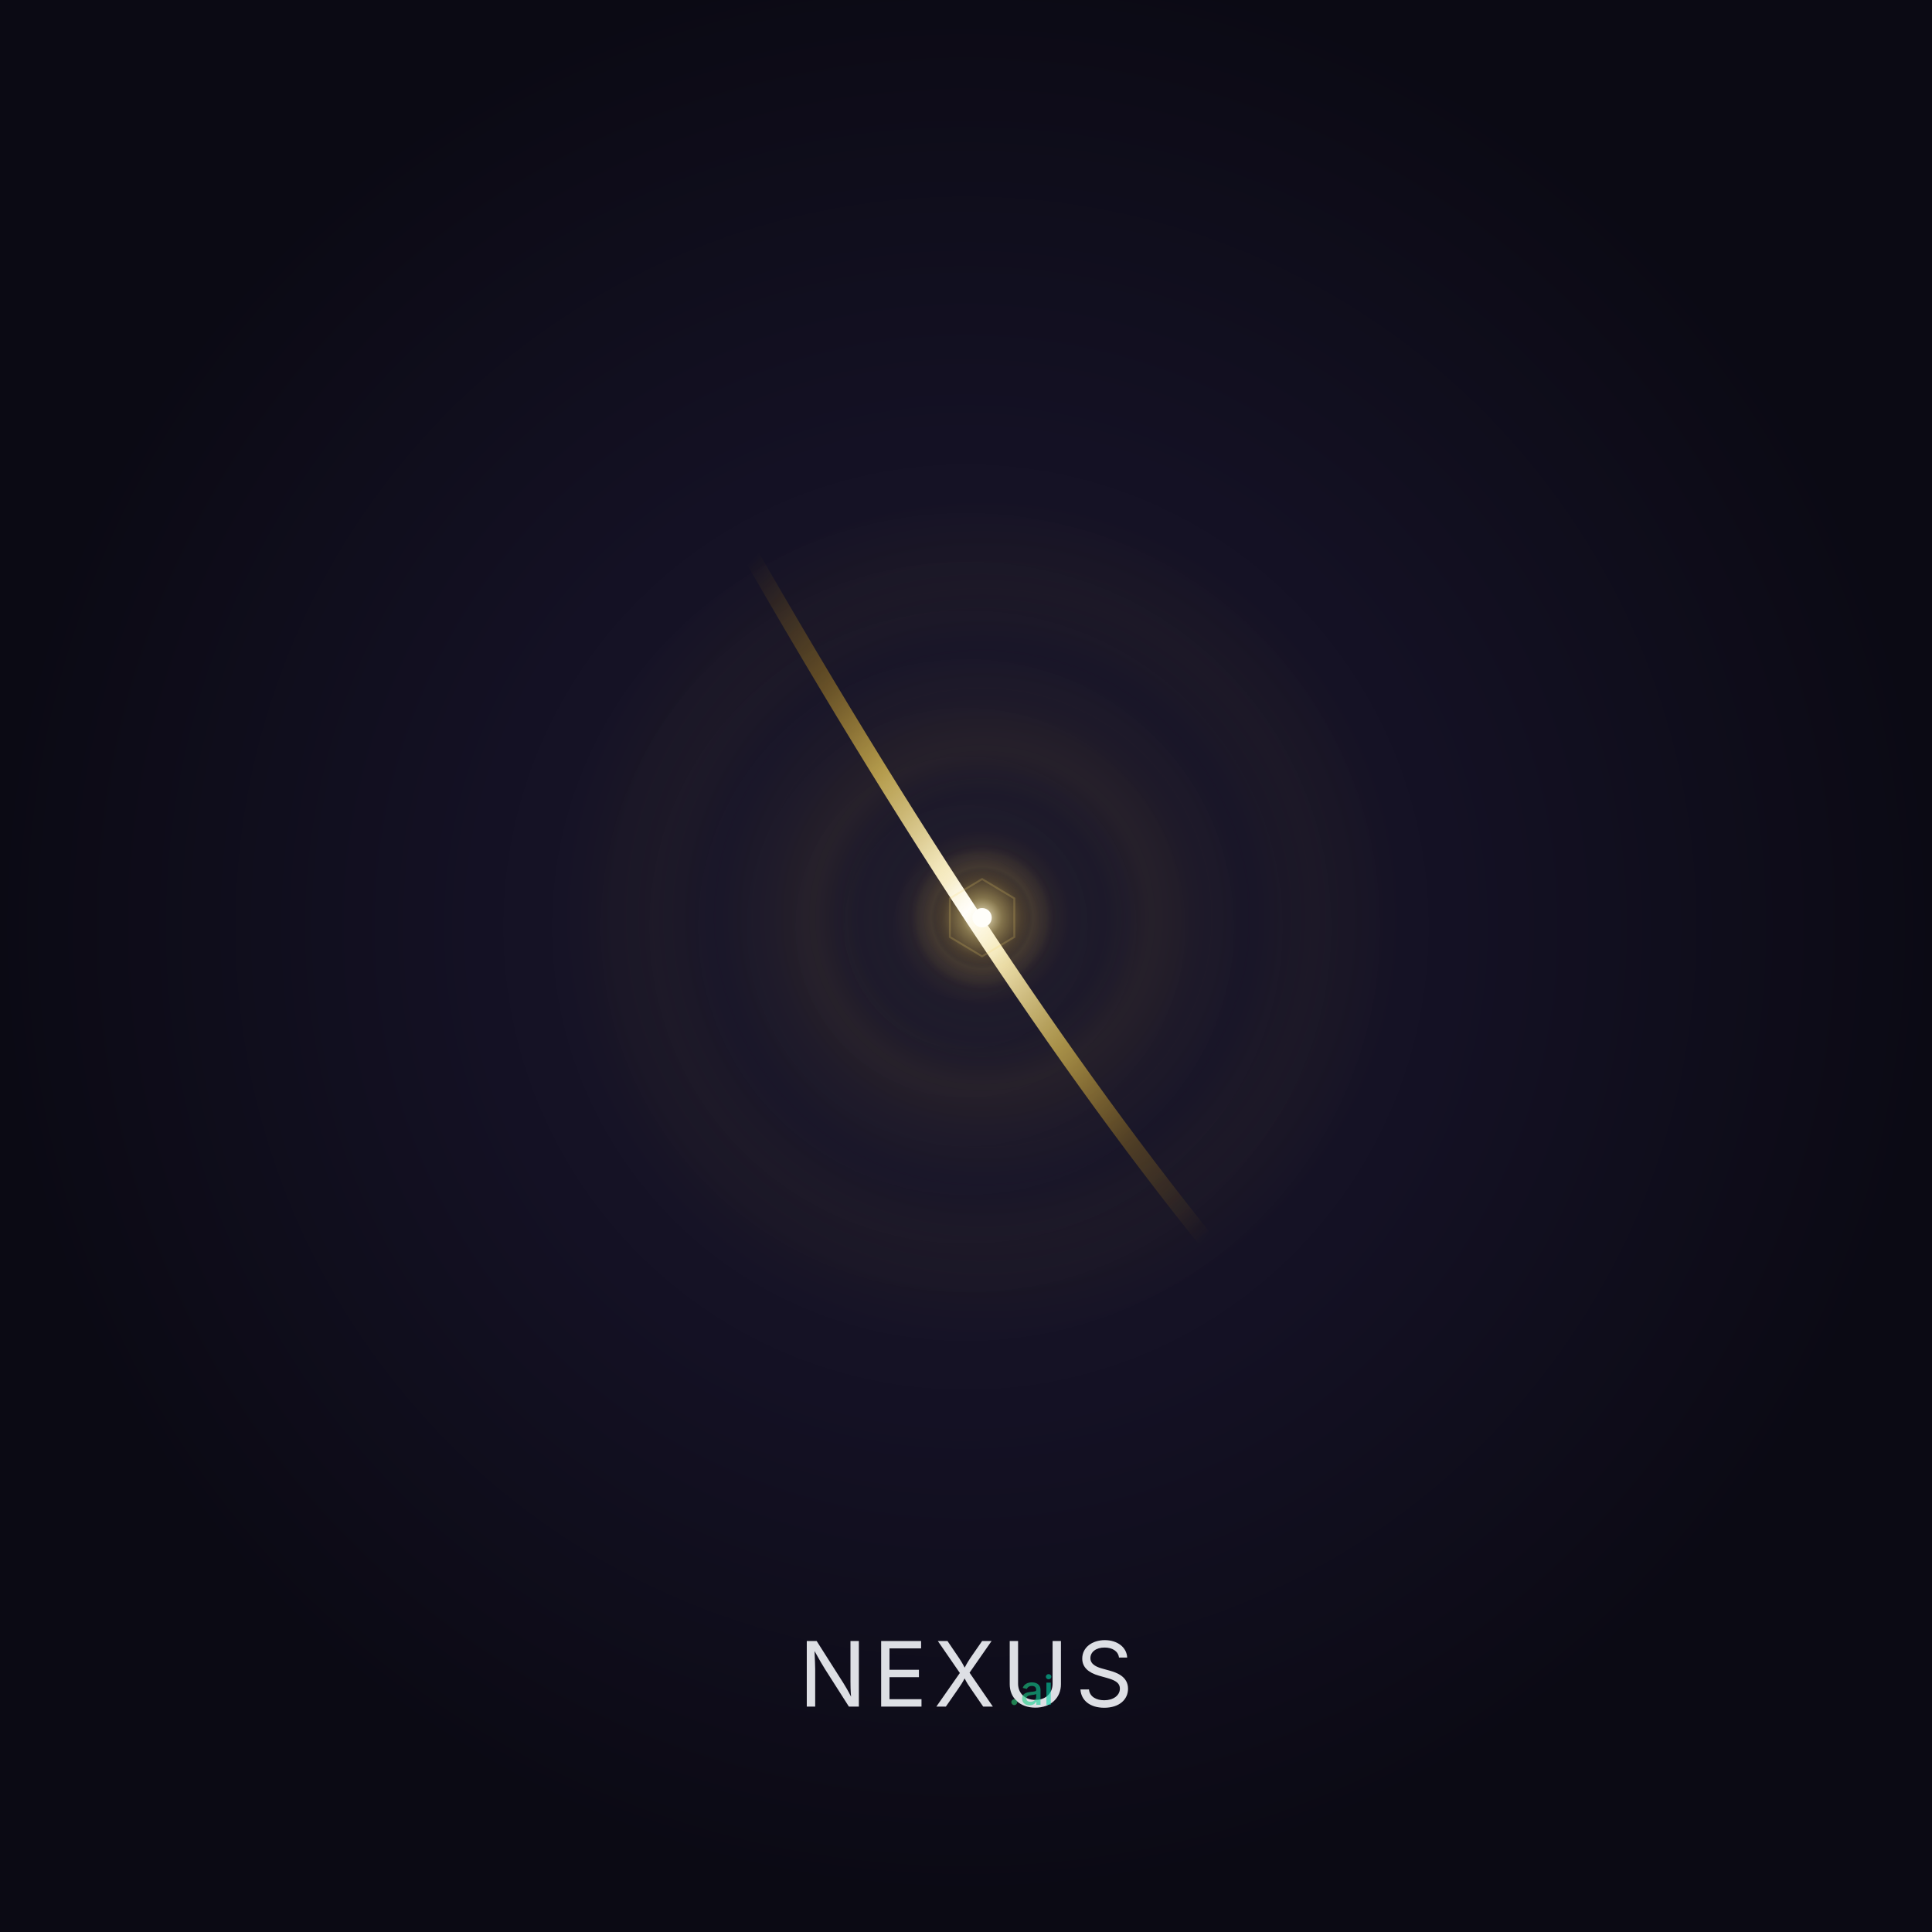
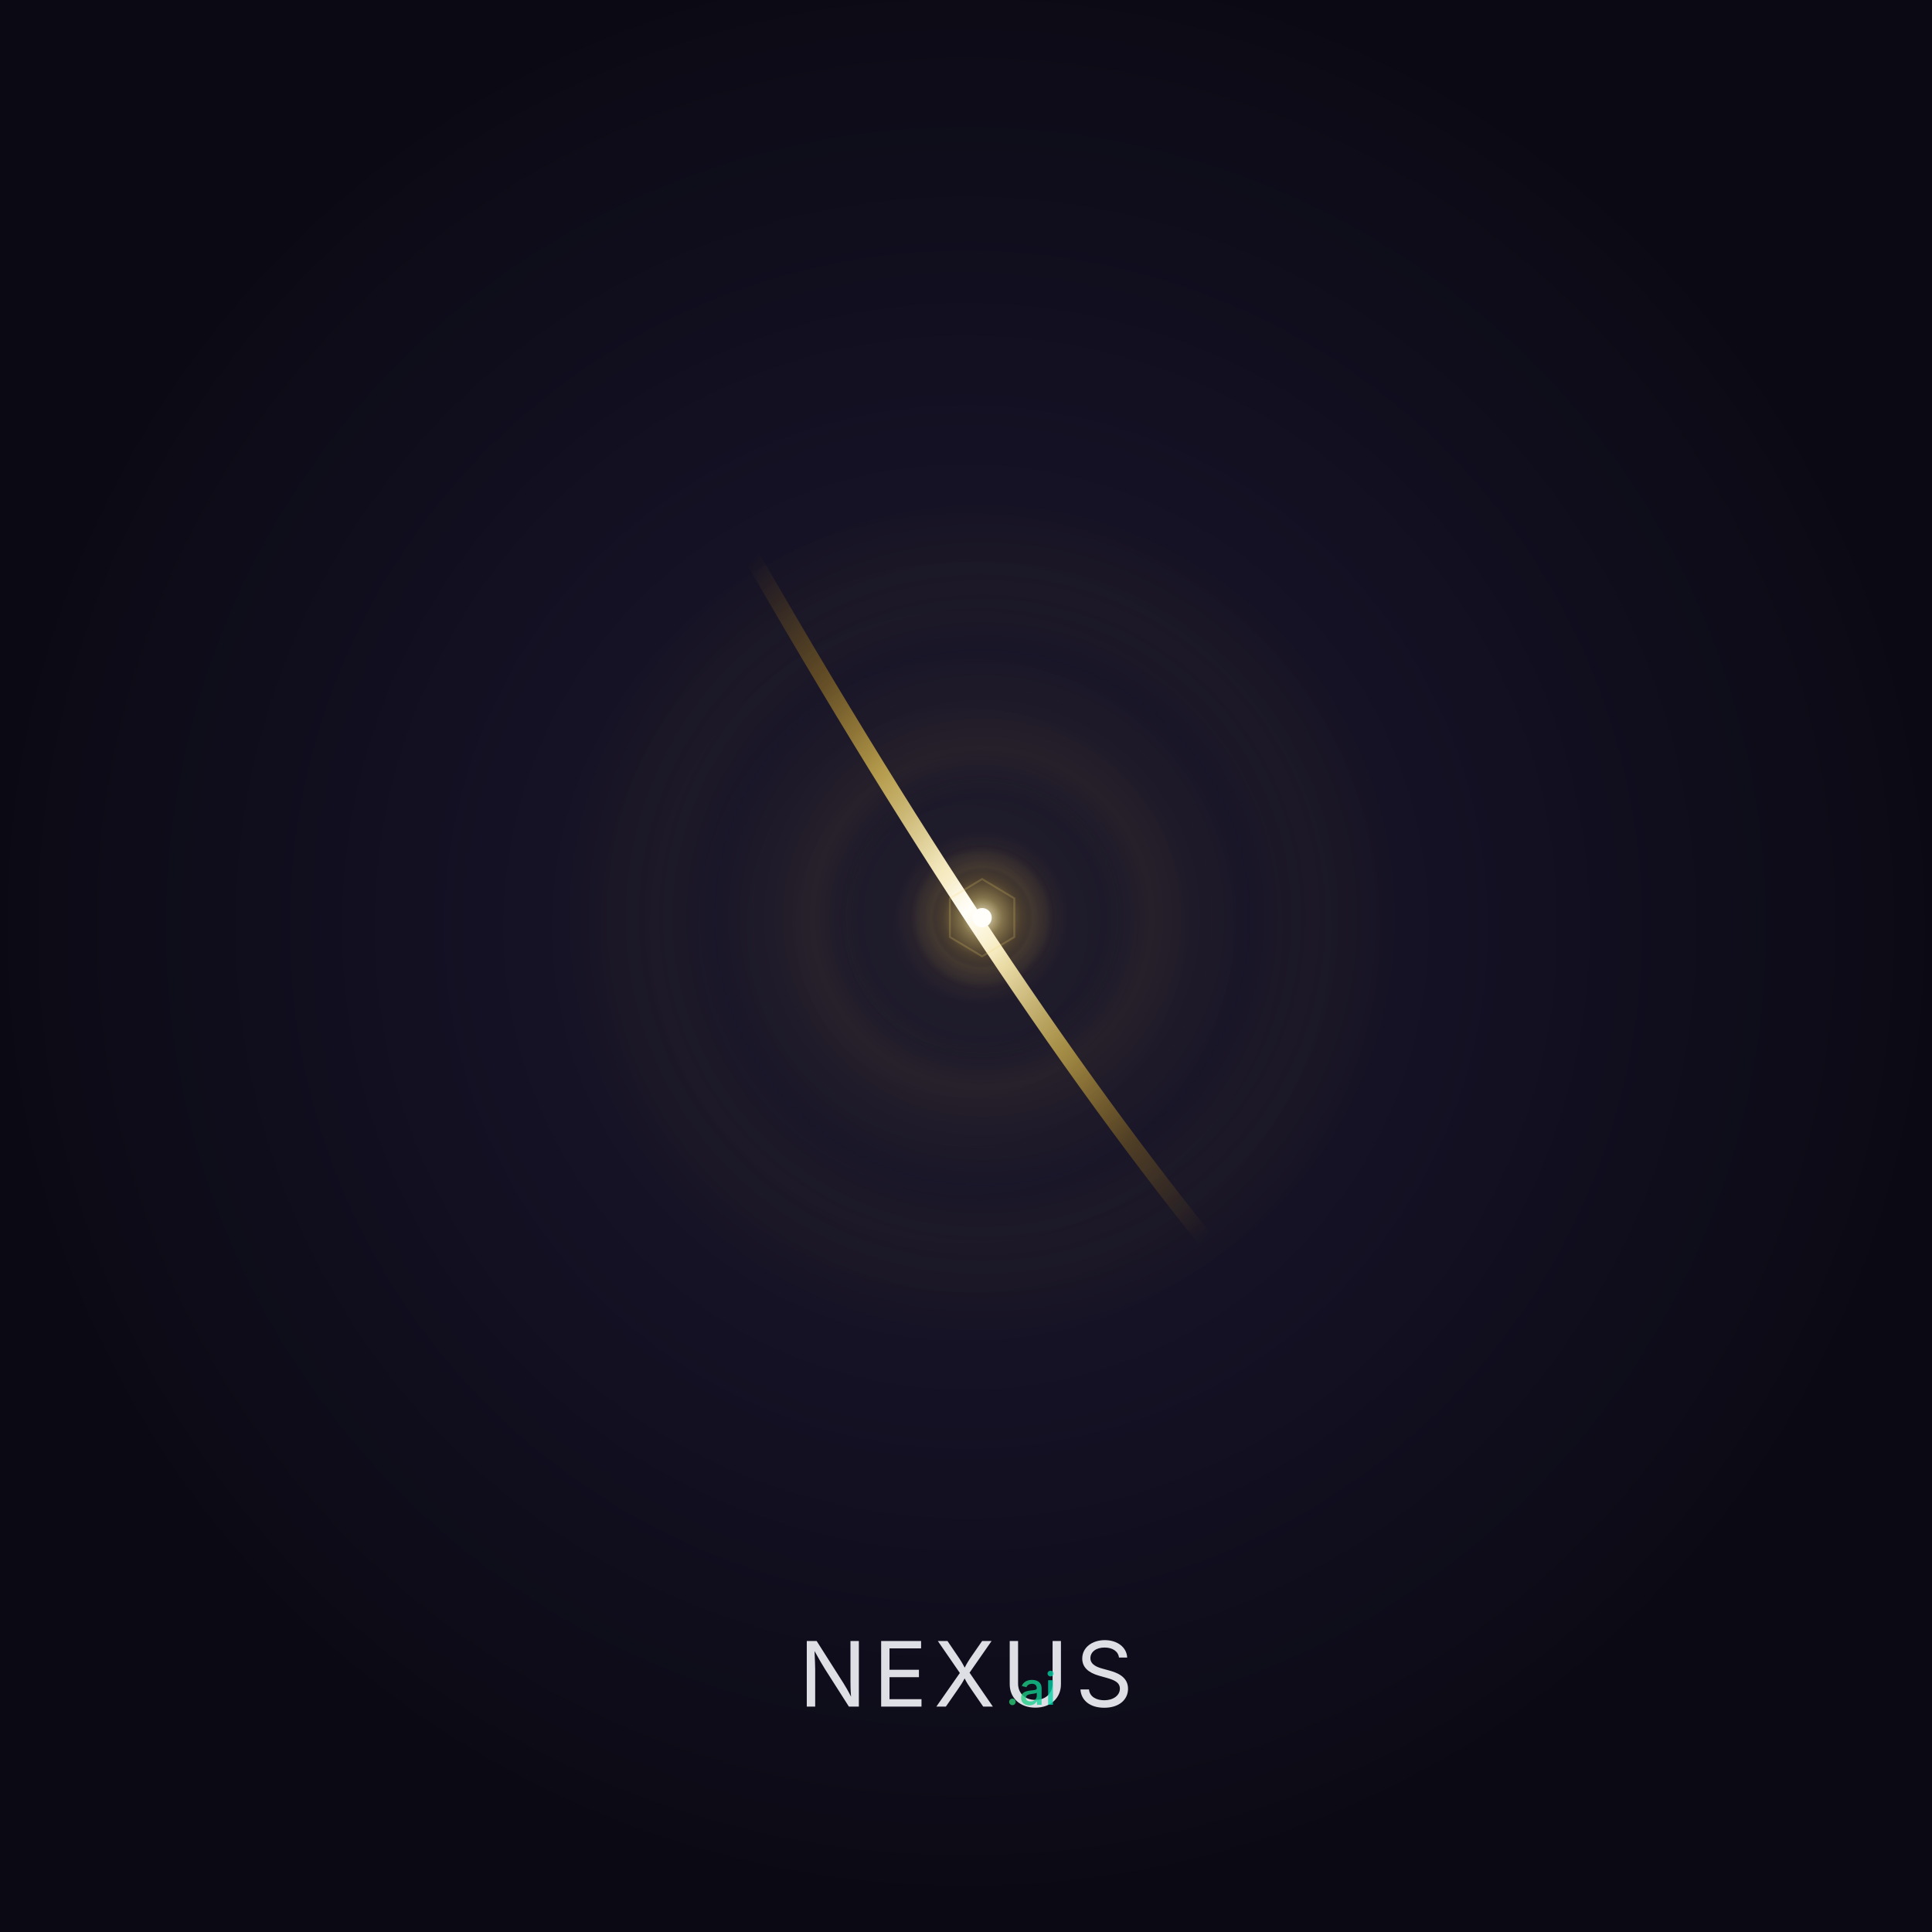
<svg xmlns="http://www.w3.org/2000/svg" width="600" height="600" viewBox="0 0 600 600">
  <defs>
    <radialGradient id="sky" cx="50%" cy="48%">
      <stop offset="0%" stop-color="#1E1B2E" />
      <stop offset="50%" stop-color="#141124" />
      <stop offset="100%" stop-color="#0B0A14" />
    </radialGradient>
    <radialGradient id="source" cx="50%" cy="50%">
      <stop offset="0%" stop-color="#FFFEFA" stop-opacity="1" />
      <stop offset="3%" stop-color="#FEF3C7" stop-opacity="0.95" />
      <stop offset="12%" stop-color="#F5D76E" stop-opacity="0.55" />
      <stop offset="28%" stop-color="#DAA520" stop-opacity="0.15" />
      <stop offset="52%" stop-color="#B8860B" stop-opacity="0.03" />
      <stop offset="100%" stop-color="#000" stop-opacity="0" />
    </radialGradient>
    <radialGradient id="halo1" cx="50%" cy="50%">
      <stop offset="45%" stop-color="#DAA520" stop-opacity="0" />
      <stop offset="62%" stop-color="#DAA520" stop-opacity="0.06" />
      <stop offset="78%" stop-color="#DAA520" stop-opacity="0.03" />
      <stop offset="100%" stop-color="#DAA520" stop-opacity="0" />
    </radialGradient>
    <radialGradient id="halo2" cx="50%" cy="50%">
      <stop offset="62%" stop-color="#DAA520" stop-opacity="0" />
      <stop offset="78%" stop-color="#DAA520" stop-opacity="0.03" />
      <stop offset="100%" stop-color="#DAA520" stop-opacity="0" />
    </radialGradient>
    <radialGradient id="hexHint" cx="50%" cy="50%">
      <stop offset="55%" stop-color="#F5D76E" stop-opacity="0" />
      <stop offset="72%" stop-color="#F5D76E" stop-opacity="0.08" />
      <stop offset="90%" stop-color="#F5D76E" stop-opacity="0.04" />
      <stop offset="100%" stop-color="#F5D76E" stop-opacity="0" />
    </radialGradient>
    <linearGradient id="bridge" x1="14%" y1="0%" x2="86%" y2="100%">
      <stop offset="0%" stop-color="#B8860B" stop-opacity="0" />
      <stop offset="16%" stop-color="#DAA520" stop-opacity="0.35" />
      <stop offset="30%" stop-color="#F0CF5A" stop-opacity="0.7" />
      <stop offset="44%" stop-color="#FEF3C7" stop-opacity="0.95" />
      <stop offset="50%" stop-color="#FFFEFA" stop-opacity="1" />
      <stop offset="56%" stop-color="#FEF3C7" stop-opacity="0.95" />
      <stop offset="70%" stop-color="#F0CF5A" stop-opacity="0.65" />
      <stop offset="84%" stop-color="#DAA520" stop-opacity="0.3" />
      <stop offset="100%" stop-color="#B8860B" stop-opacity="0" />
    </linearGradient>
    <linearGradient id="pillarL" x1="0%" y1="0%" x2="0%" y2="100%">
      <stop offset="0%" stop-color="#DAA520" stop-opacity="0" />
      <stop offset="32%" stop-color="#DAA520" stop-opacity="0.05" />
      <stop offset="48%" stop-color="#F0CF5A" stop-opacity="0.12" />
      <stop offset="52%" stop-color="#F0CF5A" stop-opacity="0.1" />
      <stop offset="68%" stop-color="#DAA520" stop-opacity="0.04" />
      <stop offset="100%" stop-color="#DAA520" stop-opacity="0" />
    </linearGradient>
    <linearGradient id="pillarR" x1="0%" y1="0%" x2="0%" y2="100%">
      <stop offset="0%" stop-color="#DAA520" stop-opacity="0" />
      <stop offset="30%" stop-color="#DAA520" stop-opacity="0.04" />
      <stop offset="48%" stop-color="#F0CF5A" stop-opacity="0.1" />
      <stop offset="52%" stop-color="#F0CF5A" stop-opacity="0.08" />
      <stop offset="70%" stop-color="#DAA520" stop-opacity="0.03" />
      <stop offset="100%" stop-color="#DAA520" stop-opacity="0" />
    </linearGradient>
    <linearGradient id="teal" x1="0%" y1="0%" x2="100%" y2="0%">
      <stop offset="0%" stop-color="#2ECC71" />
      <stop offset="100%" stop-color="#00D4AA" />
    </linearGradient>
  </defs>
  <rect width="600" height="600" fill="url(#sky)" />
  <circle cx="305" cy="285" r="130.0" fill="url(#halo2)" />
  <circle cx="305" cy="285" r="85.0" fill="url(#halo1)" />
  <circle cx="305" cy="285" r="52.0" fill="url(#source)" opacity="0.85" />
  <line x1="223.0" y1="145.0" x2="223.0" y2="425.0" stroke="url(#pillarL)" stroke-width="2.5" stroke-linecap="round" />
  <line x1="387.0" y1="145.0" x2="387.0" y2="425.0" stroke="url(#pillarR)" stroke-width="2.5" stroke-linecap="round" />
  <path d="M 225.0 158.0 Q 310.0 308.0 385.0 398.0" fill="none" stroke="url(#bridge)" stroke-width="5.0" stroke-linecap="round" />
  <circle cx="305" cy="285" r="22.0" fill="url(#hexHint)" />
  <polygon points="305.0,273.0 315.0,279.0 315.0,291.0 305.0,297.0 295.0,291.0 295.0,279.0" fill="none" stroke="#F5D76E" stroke-width="0.6" opacity="0.2" />
  <circle cx="305" cy="285" r="3.0" fill="#FFFEFA" />
  <text x="300" y="530" text-anchor="middle" fill="#EFF1F5" opacity="0.92" font-family="-apple-system, BlinkMacSystemFont, 'Segoe UI', sans-serif" font-weight="400" font-size="28px" letter-spacing="2">NEXUS</text>
-   <text x="320.16" y="529.44" text-anchor="middle" fill="url(#teal)" opacity="0.6" font-family="-apple-system, BlinkMacSystemFont, 'Segoe UI', sans-serif" font-weight="500" font-size="12.6px">.ai</text>
+   <text x="320.16" y="529.44" text-anchor="middle" fill="url(#teal)" opacity="0.78" font-family="-apple-system, BlinkMacSystemFont, 'Segoe UI', sans-serif" font-weight="500" font-size="14px">.ai</text>
</svg>
